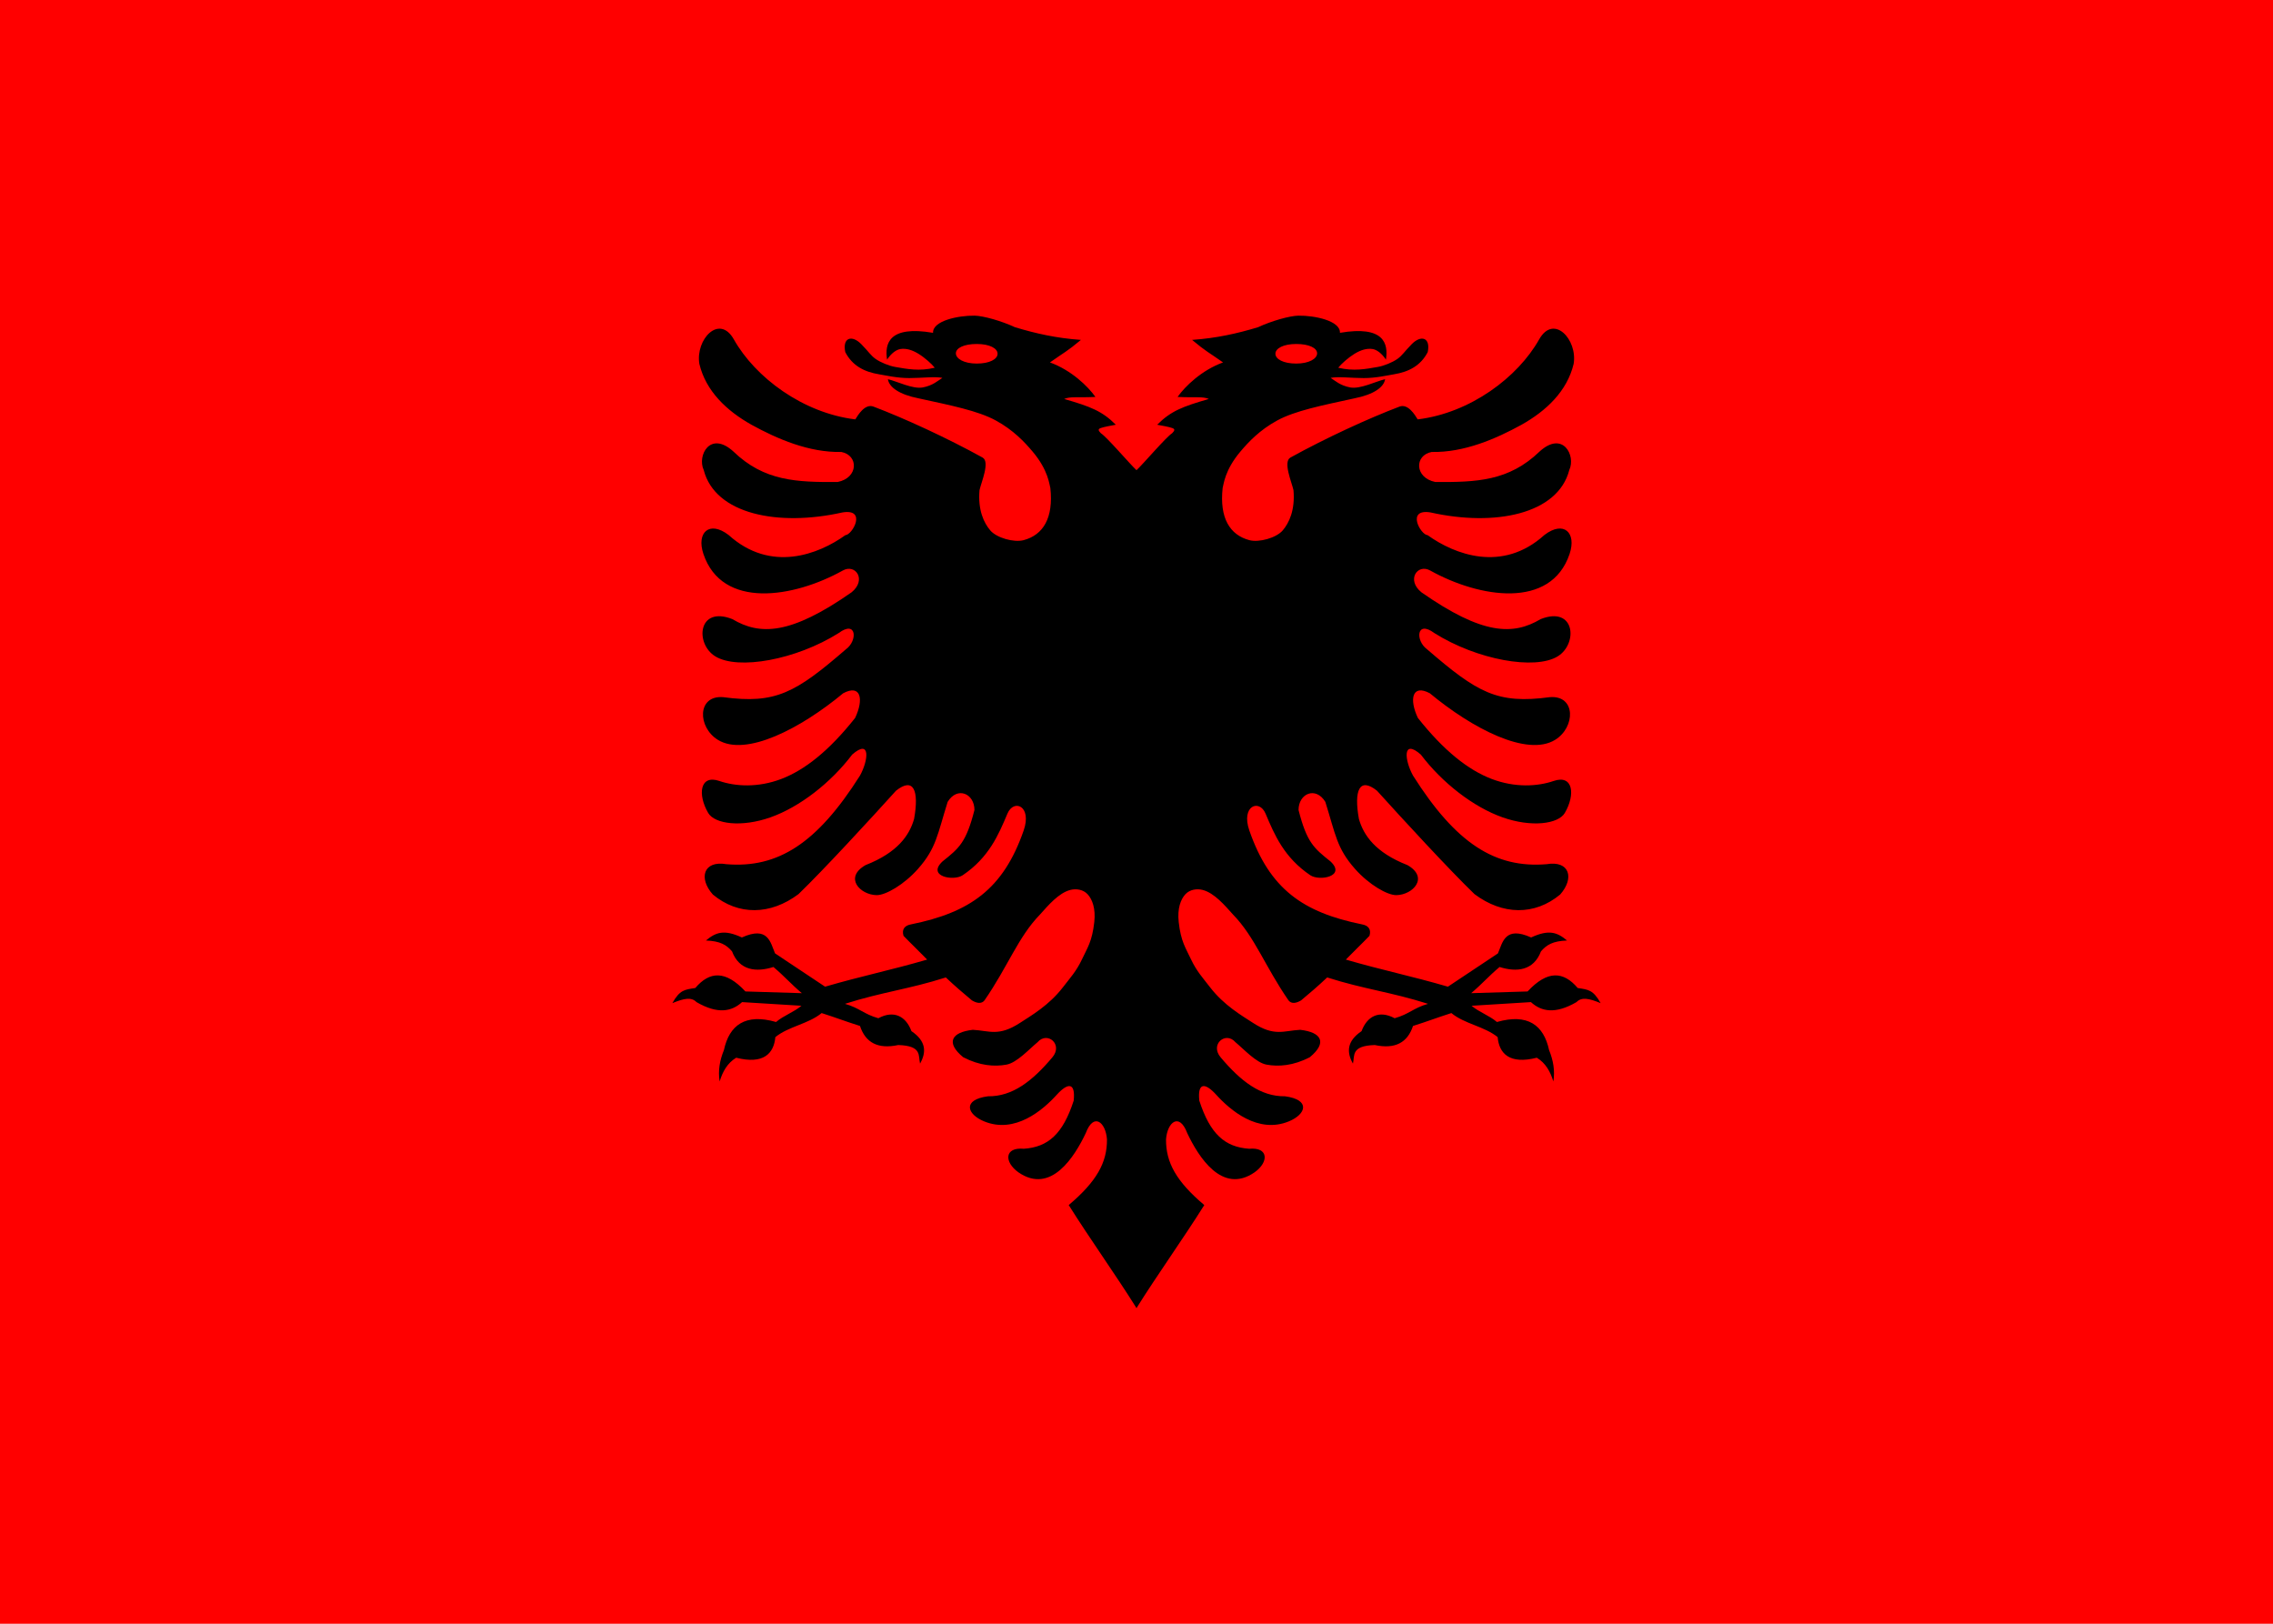
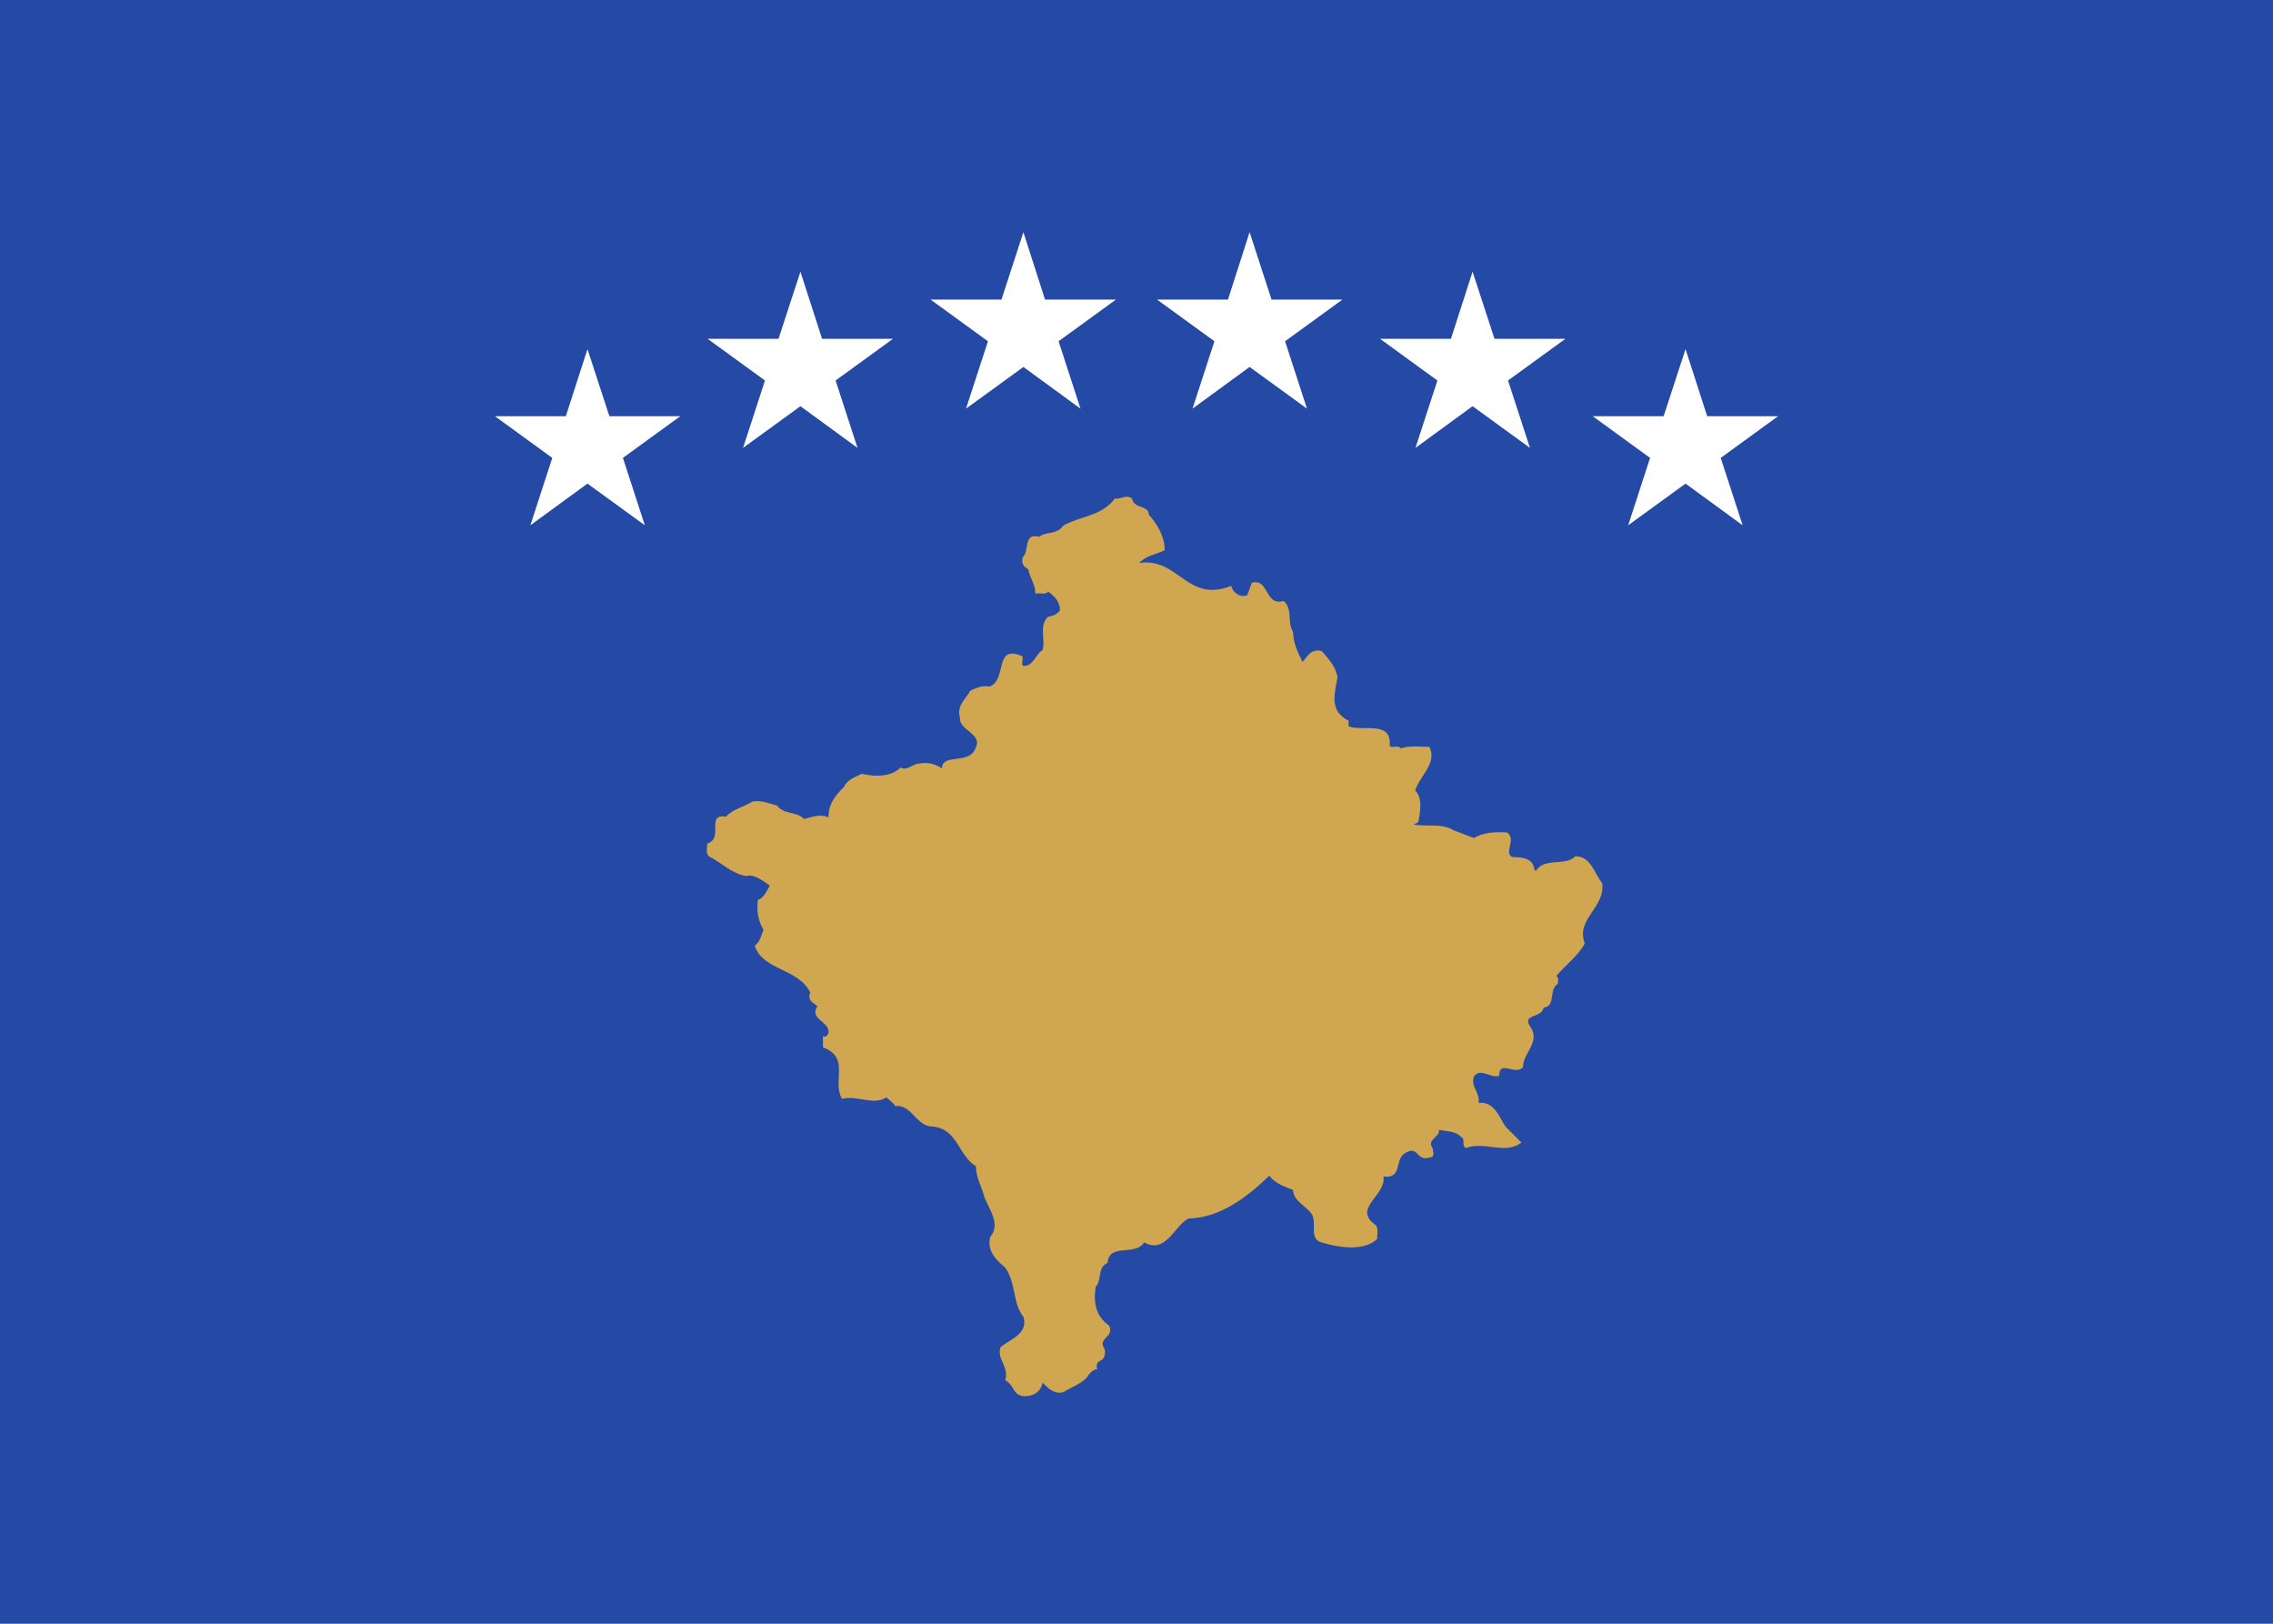
- <svg xmlns="http://www.w3.org/2000/svg" width="700" height="500">
-   <path fill="red" d="M0 0h700v500H0z" />
-   <path d="M300.094 97.204c-4.862-.082-12.93 1.55-12.75 5.282-13.542-2.321-14.952 3.272-14.156 8.25 1.288-1.976 2.857-3.048 4.062-3.25 1.806-.3 3.696.283 5.625 1.468 1.93 1.186 4.056 3.098 5 4.281-4.78 1.143-8.471.405-12.218-.25-1.848-.323-4.433-1.362-5.97-2.437-1.536-1.076-2.02-2.088-4.437-4.563-2.85-2.918-5.882-2.096-4.937 2.438 2.185 4.21 5.836 6.088 10.437 6.844 2.214.363 5.512 1.152 9.25 1.156s7.936-.54 10.22-.063c-1.373.862-2.925 2.347-6 2.938-3.129.601-7.884-1.86-10.782-2.531.368 2.438 3.444 4.718 9.5 5.906 9.951 2.167 18.22 3.814 23.687 6.781 5.467 2.968 8.914 6.683 11.375 9.594 4.899 5.793 5.157 10.24 5.47 11.218 1.007 9.256-2.22 14.463-8.22 16.063-3 .8-8.327-.706-10.28-3-1.954-2.293-3.855-6.234-3.313-12.406.526-2.421 3.295-8.728.937-10.031-10.861-6.004-24.051-12.075-33.594-15.688-2.608-.987-4.756 2.558-5.593 3.938-16.211-1.974-30.827-12.944-37.407-24.625-4.48-7.956-11.866.016-10.625 7.531 2.005 8.388 8.395 14.452 16.063 18.75 7.87 4.333 17.706 8.597 27.656 8.375 5.36 1.014 5.308 7.95-1.125 9.25-12.58.08-22.617-.234-32.094-9.375-7.187-6.563-11.234 1.257-9.156 5.688 3.521 13.658 23.006 17.483 42.719 13.062 7.633-1.264 3.062 6.915.906 7-8.237 5.906-22.983 11.684-35.969-.062-5.942-4.55-9.96-.726-7.75 5.843 5.762 17.128 27.804 13.53 42.938 5.094 3.895-2.171 7.43 2.88 2.687 6.719-18.82 13.15-28.23 13.3-36.718 8.25-10.628-4.191-11.563 7.596-5.25 11.469 7.015 4.304 24.87 1.077 37.968-7.157 5.616-4.174 5.87 2.353 2.313 4.938-15.544 13.433-21.671 16.97-37.875 14.781-8.035-.626-7.915 9.28-1.594 13.156 8.63 5.293 25.483-3.492 38.563-14.344 5.505-2.941 6.409 1.883 3.687 7.594-7.992 10.083-15.493 16.028-22.719 18.781-7.225 2.754-14.175 2.315-19.093.625-6-2.061-6.753 4.174-3.438 9.844 1.998 3.417 10.28 4.513 19.219 1.344 8.939-3.17 18.536-10.603 25.125-19.313 5.733-5.019 5.02 1.724 2.406 6.469-13.194 20.858-25.262 28.596-41.156 27.281-7.048-1.197-8.648 4.284-4.156 9.344 7.887 6.54 17.749 6.336 26.375-.125 7.668-7.394 22.338-23.314 30.03-31.844 5.422-4.322 7.154-.061 5.563 8.719-1.446 5.028-5.068 10.323-14.937 14.187-6.742 3.848-1.68 9.152 3.375 9.25 2.781.054 8.43-3.197 12.75-8.062 5.684-6.4 6.022-10.698 9.156-20.657 2.961-4.854 8.25-2.588 8.25 2.5-2.536 9.976-4.716 11.764-9.844 15.844-4.904 4.605 3.416 6.14 6.22 4.25 8.11-5.467 11.07-12.538 13.78-18.969 1.956-4.641 7.63-2.391 5 5.188-6.286 18.113-16.615 25.245-34.687 28.906-1.832.326-2.949 1.407-2.313 3.531 2.426 2.518 4.856 4.803 7.282 7.313-11.175 3.254-20.254 5.082-31.438 8.344-5.487-3.597-9.92-6.649-15.406-10.25-1.447-3.382-2.122-8.545-10.219-4.906-5.487-2.534-8.018-1.605-11.063.937 4.396.164 6.308 1.341 8.032 3.344 2.25 5.926 7.438 6.499 12.75 4.813 3.455 2.91 5.295 5.143 8.75 8.062-6.45-.22-10.942-.335-17.375-.53-6.141-6.594-11.042-6.233-15.438-1.063-3.35.514-4.77.586-7.062 4.656 3.605-1.48 5.873-1.923 7.437-.312 6.529 3.785 10.794 2.94 14.032 0 6.298.385 11.974.71 18.28 1.125-2.316 1.969-5.495 3.013-7.812 5-9.46-2.707-14.398.936-16.062 8.656-1.268 3.116-1.862 6.323-1.313 9.656.916-3.048 2.388-5.67 5.094-7.312 8.432 2.141 11.603-1.3 12.062-6.344 4.065-3.316 10.194-4.048 14.25-7.406 4.743 1.518 7.036 2.459 11.813 3.968 1.698 5.161 5.541 7.205 11.781 5.875 7.428.233 6.117 3.281 6.719 5.72 1.974-3.502 1.919-6.907-2.656-10-1.665-4.523-5.353-6.58-10.188-3.97-4.55-1.292-5.747-3.149-10.281-4.437 11.468-3.655 19.603-4.478 31.062-8.125 2.869 2.706 5.142 4.648 8.032 7.062 1.523.91 2.98 1.138 3.875 0 7.18-10.393 10.388-19.552 17.062-26.406 2.55-2.835 5.772-6.661 9.344-7.594 1.786-.466 3.976-.181 5.375 1.344s2.497 4.337 2.031 8.531c-.668 6.021-2.123 7.922-3.812 11.532-1.69 3.61-3.754 5.83-5.875 8.593-4.244 5.528-9.843 8.746-13.156 10.907-6.628 4.321-9.431 2.43-14.563 2.156-6.633.744-8.397 3.974-2.969 8.437 5.075 2.64 9.637 2.967 13.344 2.282 3.183-.589 6.908-4.698 9.563-6.907 2.987-3.451 7.94.642 4.562 4.657-6.14 7.294-12.274 12.104-19.844 12-7.954 1.07-6.466 5.54-1.187 7.718 9.501 3.922 18.08-3.423 22.437-8.25 3.363-3.678 5.75-3.822 5.157 1.875-3.338 10.314-7.9 14.298-15.344 14.813-6.039-.56-6.104 4.1-1.688 7.25 10.06 6.963 17.346-4.895 20.75-12.063 2.426-6.465 6.146-3.39 6.532 1.938.05 7.12-3.167 12.932-11.782 20.219 6.592 10.501 14.276 21.182 20.875 31.718l20.005-222.806-20-35.202c-2.083-1.923-9.127-10.223-10.968-11.375-.672-.717-1.08-1.224-.094-1.593.954-.358 3.186-.758 4.688-1.032-4.242-4.249-7.877-5.611-15.907-7.937 1.957-.833 3.86-.348 9.625-.625-2.289-3.248-7.4-8.224-14-10.625 4.359-3.098 5.208-3.306 9.531-6.937-7.486-.531-13.88-1.958-20.312-3.907-4.067-1.901-9.716-3.516-12.469-3.562zm.72 8.72c3.955-.001 6.405 1.355 6.405 2.999 0 1.672-2.45 3.031-6.406 3.031-3.94 0-6.437-1.483-6.437-3.156 0-1.644 2.497-2.875 6.437-2.875" />
-   <path d="M399.906 97.204c4.862-.082 12.93 1.55 12.75 5.282 13.542-2.321 14.952 3.272 14.156 8.25-1.288-1.976-2.857-3.048-4.062-3.25-1.806-.3-3.696.283-5.625 1.468-1.93 1.186-4.056 3.098-5 4.281 4.78 1.143 8.471.405 12.218-.25 1.848-.323 4.433-1.362 5.97-2.437 1.536-1.076 2.02-2.088 4.437-4.563 2.85-2.918 5.882-2.096 4.937 2.438-2.185 4.21-5.836 6.088-10.437 6.844-2.214.363-5.512 1.152-9.25 1.156s-7.936-.54-10.22-.063c1.373.862 2.925 2.347 6 2.938 3.129.601 7.884-1.86 10.782-2.531-.368 2.438-3.444 4.718-9.5 5.906-9.951 2.167-18.22 3.814-23.687 6.781-5.467 2.968-8.914 6.683-11.375 9.594-4.899 5.793-5.157 10.24-5.47 11.218-1.007 9.256 2.22 14.463 8.22 16.063 3 .8 8.327-.706 10.28-3 1.954-2.293 3.855-6.234 3.313-12.406-.526-2.421-3.295-8.728-.937-10.031 10.861-6.004 24.051-12.075 33.594-15.688 2.608-.987 4.756 2.558 5.593 3.938 16.211-1.974 30.827-12.944 37.407-24.625 4.48-7.956 11.866.016 10.625 7.531-2.005 8.388-8.395 14.452-16.063 18.75-7.87 4.333-17.706 8.597-27.656 8.375-5.36 1.014-5.308 7.95 1.125 9.25 12.58.08 22.617-.234 32.094-9.375 7.187-6.563 11.234 1.257 9.156 5.688-3.521 13.658-23.006 17.483-42.719 13.062-7.633-1.264-3.062 6.915-.906 7 8.237 5.906 22.983 11.684 35.969-.062 5.942-4.55 9.96-.726 7.75 5.843-5.762 17.128-27.804 13.53-42.938 5.094-3.895-2.171-7.43 2.88-2.687 6.719 18.82 13.15 28.23 13.3 36.718 8.25 10.628-4.191 11.563 7.596 5.25 11.469-7.015 4.304-24.87 1.077-37.968-7.157-5.616-4.174-5.87 2.353-2.313 4.938 15.544 13.433 21.671 16.97 37.875 14.781 8.035-.626 7.915 9.28 1.594 13.156-8.63 5.293-25.483-3.492-38.563-14.344-5.505-2.941-6.409 1.883-3.687 7.594 7.992 10.083 15.493 16.028 22.719 18.781 7.225 2.754 14.175 2.315 19.093.625 6-2.061 6.753 4.174 3.438 9.844-1.998 3.417-10.28 4.513-19.219 1.344-8.939-3.17-18.536-10.603-25.125-19.313-5.733-5.019-5.02 1.724-2.406 6.469 13.194 20.858 25.262 28.596 41.156 27.281 7.048-1.197 8.648 4.284 4.156 9.344-7.887 6.54-17.749 6.336-26.375-.125-7.668-7.394-22.338-23.314-30.03-31.844-5.422-4.322-7.154-.061-5.563 8.719 1.446 5.028 5.068 10.323 14.937 14.187 6.742 3.848 1.68 9.152-3.375 9.25-2.781.054-8.43-3.197-12.75-8.062-5.684-6.4-6.022-10.698-9.156-20.657-2.961-4.854-8.25-2.588-8.25 2.5 2.536 9.976 4.716 11.764 9.844 15.844 4.904 4.605-3.416 6.14-6.22 4.25-8.11-5.467-11.07-12.538-13.78-18.969-1.956-4.641-7.63-2.391-5 5.188 6.286 18.113 16.615 25.245 34.687 28.906 1.832.326 2.949 1.407 2.313 3.531-2.426 2.518-4.856 4.803-7.282 7.313 11.175 3.254 20.254 5.082 31.438 8.344 5.487-3.597 9.92-6.649 15.406-10.25 1.447-3.382 2.122-8.545 10.219-4.906 5.487-2.534 8.018-1.605 11.063.937-4.396.164-6.308 1.341-8.032 3.344-2.25 5.926-7.438 6.499-12.75 4.813-3.455 2.91-5.295 5.143-8.75 8.062 6.45-.22 10.943-.335 17.375-.53 6.141-6.594 11.042-6.233 15.438-1.063 3.35.514 4.77.586 7.062 4.656-3.605-1.48-5.873-1.923-7.437-.312-6.529 3.785-10.794 2.94-14.032 0-6.298.385-11.974.71-18.28 1.125 2.316 1.969 5.495 3.013 7.812 5 9.46-2.707 14.398.936 16.062 8.656 1.268 3.116 1.862 6.323 1.313 9.656-.916-3.048-2.388-5.67-5.094-7.312-8.432 2.141-11.603-1.3-12.062-6.344-4.065-3.316-10.194-4.048-14.25-7.406-4.743 1.518-7.036 2.459-11.813 3.968-1.698 5.161-5.541 7.205-11.781 5.875-7.428.233-6.117 3.281-6.719 5.72-1.974-3.502-1.919-6.907 2.656-10 1.665-4.523 5.353-6.58 10.188-3.97 4.55-1.292 5.747-3.149 10.281-4.437-11.468-3.655-19.603-4.478-31.062-8.125-2.869 2.706-5.142 4.648-8.032 7.062-1.522.91-2.98 1.138-3.875 0-7.18-10.393-10.388-19.552-17.062-26.406-2.55-2.835-5.772-6.661-9.344-7.594-1.786-.466-3.976-.181-5.375 1.344s-2.497 4.337-2.031 8.531c.668 6.021 2.123 7.922 3.812 11.532 1.69 3.61 3.754 5.83 5.875 8.593 4.244 5.528 9.843 8.746 13.156 10.907 6.628 4.321 9.431 2.43 14.563 2.156 6.633.744 8.397 3.974 2.969 8.437-5.075 2.64-9.637 2.967-13.344 2.282-3.183-.589-6.908-4.698-9.563-6.907-2.987-3.451-7.94.642-4.562 4.657 6.14 7.294 12.274 12.104 19.844 12 7.954 1.07 6.466 5.54 1.187 7.718-9.501 3.922-18.08-3.423-22.437-8.25-3.363-3.678-5.75-3.822-5.157 1.875 3.338 10.314 7.9 14.298 15.344 14.813 6.039-.56 6.104 4.1 1.688 7.25-10.06 6.963-17.346-4.895-20.75-12.063-2.426-6.465-6.146-3.39-6.532 1.938-.05 7.12 3.167 12.932 11.782 20.219-6.592 10.501-14.276 21.182-20.875 31.718l-20.005-222.806 20-35.202c2.083-1.923 9.127-10.223 10.968-11.375.672-.717 1.08-1.224.094-1.593-.954-.358-3.186-.758-4.688-1.032 4.242-4.249 7.877-5.611 15.907-7.937-1.957-.833-3.86-.348-9.625-.625 2.289-3.248 7.4-8.224 14-10.625-4.359-3.098-5.208-3.306-9.531-6.937 7.486-.531 13.88-1.958 20.312-3.907 4.067-1.901 9.716-3.516 12.469-3.562zm-.72 8.72c-3.955-.001-6.405 1.355-6.405 2.999 0 1.672 2.45 3.031 6.406 3.031 3.94 0 6.437-1.483 6.437-3.156 0-1.644-2.497-2.875-6.437-2.875" />
+ <svg xmlns="http://www.w3.org/2000/svg" height="600" width="840">
+   <path fill="#244aa5" d="M0 0h840v600H0z" />
+   <path d="M424.541 190.135c3.515 4.101 5.868 8.2 5.868 13.185-2.951 1.459-7.028 2.054-9.381 4.69 14.651-2.055 17.57 14.934 33.978 8.487.596 2.353 2.95 4.407 5.867 3.519l1.757-4.68c6.432-1.756 4.675 8.785 11.731 6.73 3.517 2.934 1.164 7.907 3.517 11.437 0 4.094 1.758 7.608 3.513 11.122 1.759-2.04 2.92-4.974 7.028-4.095 2.919 3.217 5.272 6.15 5.865 9.664-1.19 6.745-2.947 12.596 4.08 16.11v2.054c4.707 2.055 15.249-2.054 15.249 6.15-.598 2.934 2.917.298 4.109 2.055 2.919-1.177 7.028-.58 10.541-.58 2.919 6.15-3.513 10.541-5.27 16.11 2.917 2.919 1.757 8.204 1.161 11.702l-1.758.879c4.675.878 10.54-.565 14.652 2.07l7.624 2.918c3.513-2.038 7.593-2.352 12.298-2.038 3.514 2.636-1.191 7.027 1.758 9.067 4.11 0 7.624.597 8.189 4.111l.595 1.16c2.919-5.271 11.138-1.758 14.653-5.552 5.866 0 7.026 6.432 9.944 9.946 1.193 9.097-9.944 13.209-6.431 22.275-2.353 4.391-7.028 7.907-10.541 12.016 1.16.596.564 2.04.564 2.918-3.514 2.071-.564 8.22-5.271 8.787-.565 3.826-7.593 2.352-5.27 6.46 4.704 6.15-2.323 9.947-2.323 15.531-2.95 3.231-8.816-2.95-8.816 3.231-3.514.878-7.027-3.23-9.35.284-1.19 4.11 2.323 5.553 1.758 9.663 5.836-.597 7.593 5.27 9.946 8.785l5.867 5.866c-5.867 4.675-13.491-.597-20.52 2.039-1.757-.878 0-3.2-1.757-4.078-1.758-2.072-5.27-2.072-8.189-2.638.565 2.638-4.705 3.515-2.352 6.715 0 .878 1.16 3.514-1.162 3.514-4.706 1.475-4.11-4.078-8.22-2.04-5.27 2.04-1.16 9.947-8.784 9.068 1.16 7.06-11.703 11.735-2.919 17.884 1.16 1.162.565 3.514.565 5.27-5.272 4.707-14.623 2.95-20.488 1.192-4.706-1.191-1.757-7.058-3.513-10.258-1.758-2.95-7.028-4.989-7.028-9.099-3.517-1.445-6.463-2.35-8.816-5.271-8.188 7.906-18.163 15.53-29.869 15.812-5.27 2.636-8.219 13.21-16.408 8.815-3.216 5.273-12.895 0-13.476 7.595-3.812 1.474-2.055 6.462-4.392 8.784-.879 5.866 0 10.854 4.973 14.37 2.054 4.391-4.393 4.391-1.758 8.503.597 1.444 0 3.513-.878 4.109-1.757.878-2.337 1.758-1.757 3.514-1.459 0-2.053.878-3.216 2.039-1.475 2.918-6.15 4.392-9.38 6.432-3.217.878-5.57-1.444-7.61-3.514-.596 3.231-3.23 4.989-6.446 4.989-4.691 0-3.812-4.11-7.327-5.867 1.46-5.271-3.23-7.593-1.757-12.3 3.811-2.917 10.244-4.987 8.487-11.136-4.094-4.958-2.635-12.3-6.73-18.166-2.635-2.322-7.027-5.835-5.569-11.42 3.812-4.392 0-9.663-2.054-14.338-.878-3.827-3.216-7.34-3.216-11.734-6.447-3.796-6.746-13.773-15.828-14.651-6.447 0-7.608-8.19-14.056-7.625-.595-1.16-2.054-2.038-3.23-3.2-4.675 3.2-10.542-.878-16.394.565-3.812-6.432 3.216-15.217-7.043-19.045v-4.078c1.177.564 1.757-.598 2.055-1.193.58-4.392-7.327-4.957-4.094-9.946-1.758-1.474-3.812-2.07-2.636-4.988-4.407-9.068-17.585-8.189-20.518-17.287 2.352-2.038 2.352-4.11 3.232-5.866-2.056-3.515-2.636-7.311-2.056-11.107 2.056-.597 3.216-3.231 4.393-5.303-2.636-1.756-5.853-4.391-8.786-3.513-5.27-.878-9.083-4.957-13.773-7.31-1.176-1.162-.58-3.231-.58-4.675 6.447-2.072-.878-11.154 7.028-9.977 2.056-2.635 6.447-3.514 9.665-5.569 3.23-.58 5.866.596 9.082 1.475 2.635 3.499 7.326 2.04 9.96 4.972 2.636-.595 5.868-2.055 9.084-.595 0-4.974 2.338-7.907 5.866-11.422.58-2.04 3.797-3.513 6.432-4.675 4.99 1.162 10.84 1.162 14.37-2.353 2.338 1.474 4.393-1.458 7.028-1.458 3.215-.596 5.851.282 8.204 1.757.283-5.868 10.541-.88 12.597-7.907 2.338-4.691-6.447-6.447-5.867-10.557-1.46-4.691 2.055-7.028 3.811-10.244 2.055-.88 4.393-2.055 7.028-1.475 6.746-2.338 1.474-16.11 12.315-11.122 0 1.46-.596 3.216.282 3.514 3.812 0 4.397-4.396 7.044-5.866 1.16-4.094-1.474-9.082 2.04-12.3 1.757-.297 3.23-.877 4.392-2.352 0-3.216-1.757-4.972-4.393-7.028-.878 1.464-3.216.298-4.686.88 0-3.515-2.044-5.852-2.64-9.084-1.757-.878-2.635-2.337-2.04-4.393 2.636-2.635 0-9.082 6.15-7.62 2.338-2.043 6.447-.584 8.785-4.099 6.15-3.513 14.353-3.513 19.044-9.96 2.055.297 4.393-1.757 6.447 0 .582 3.81 6.151 2.336 6.151 5.858" style="fill:#d0a650" />
+   <path style="fill:#fff" d="m469.9 110.7-8.1-24.9-8 24.9h-26.2l21.2 15.4-8.1 24.9 21.1-15.4L483 151l-8.1-24.9 21.2-15.4zM552.3 125.2l-8.1-24.8-8 24.8H510l21.2 15.4-8.1 24.9 21.1-15.4 21.2 15.4-8.1-24.9 21.2-15.4zM630.9 153.8l-8-24.8-8.1 24.8h-26.2l21.2 15.4-8.1 24.9 21.2-15.4 21.1 15.4-8.1-24.9 21.2-15.4zM386.2 110.7l-8-24.9-8.1 24.9h-26.2l21.2 15.4L357 151l21.2-15.4 21.1 15.4-8.1-24.9 21.2-15.4zM303.8 125.2l-8-24.8-8.1 24.8h-26.2l21.2 15.4-8.1 24.9 21.2-15.4 21.1 15.4-8.1-24.9 21.2-15.4zM225.2 153.8l-8.1-24.8-8 24.8h-26.2l21.2 15.4-8.1 24.9 21.1-15.4 21.2 15.4-8.1-24.9 21.2-15.4z" />
</svg>
